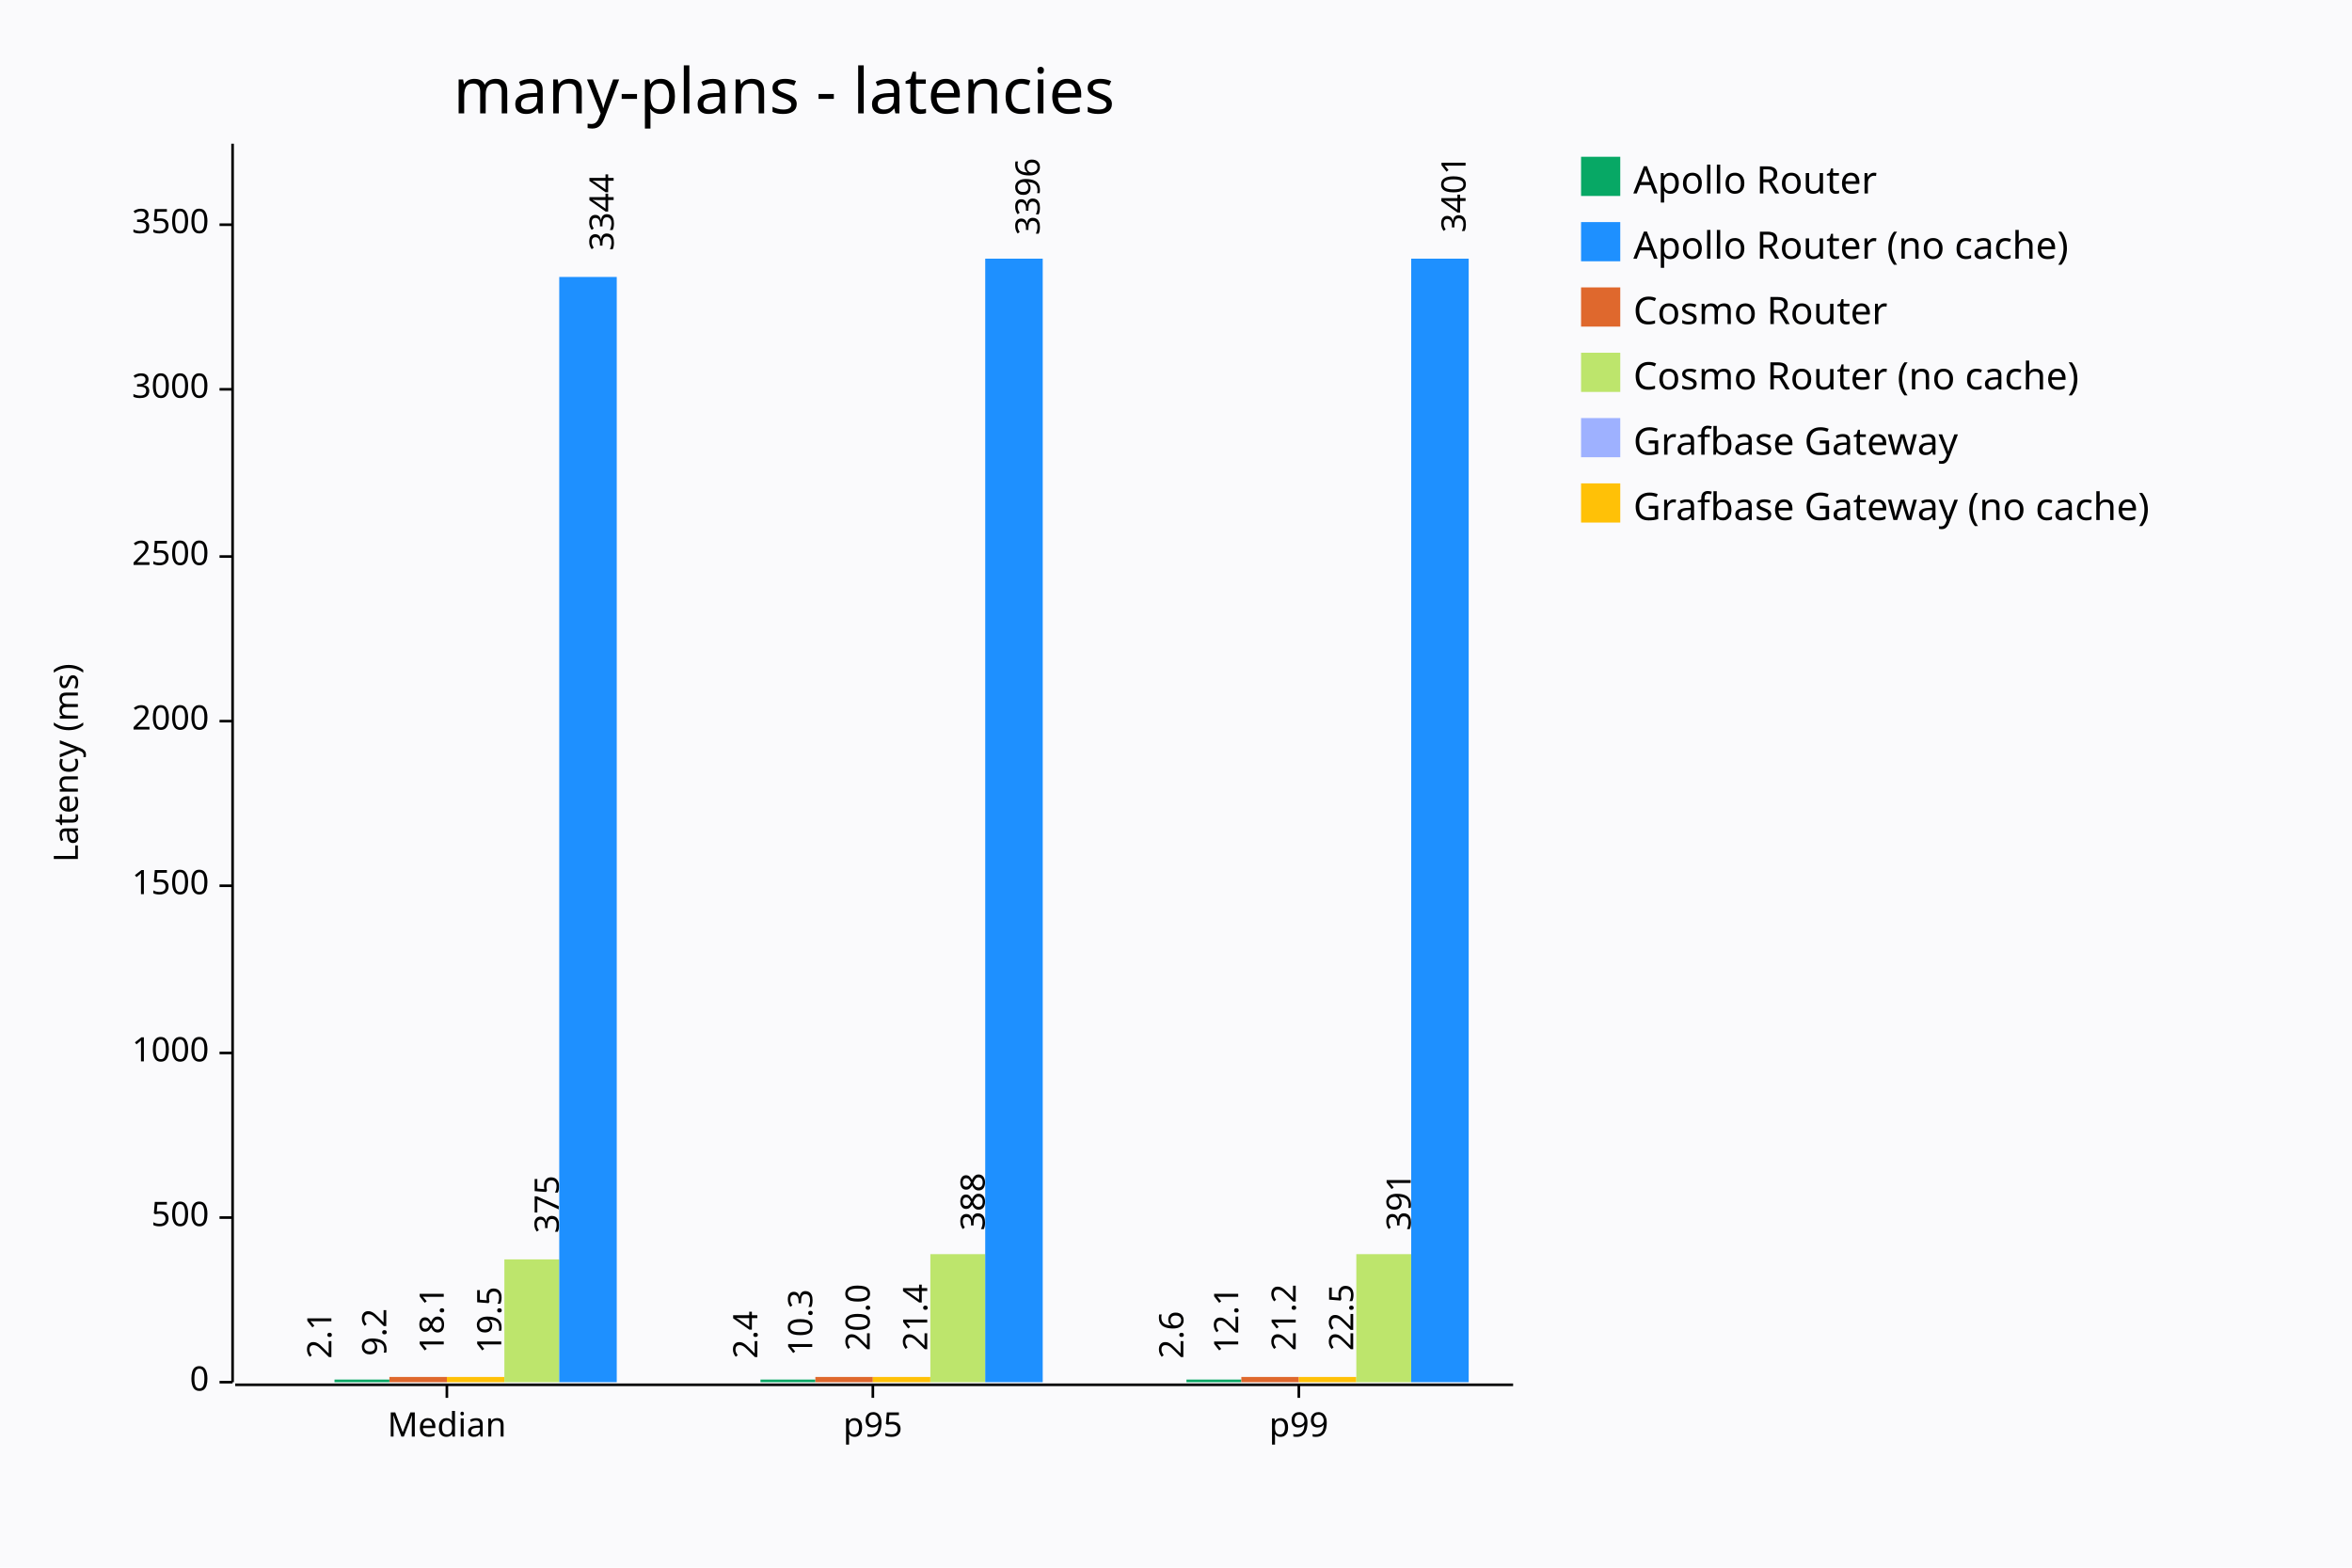
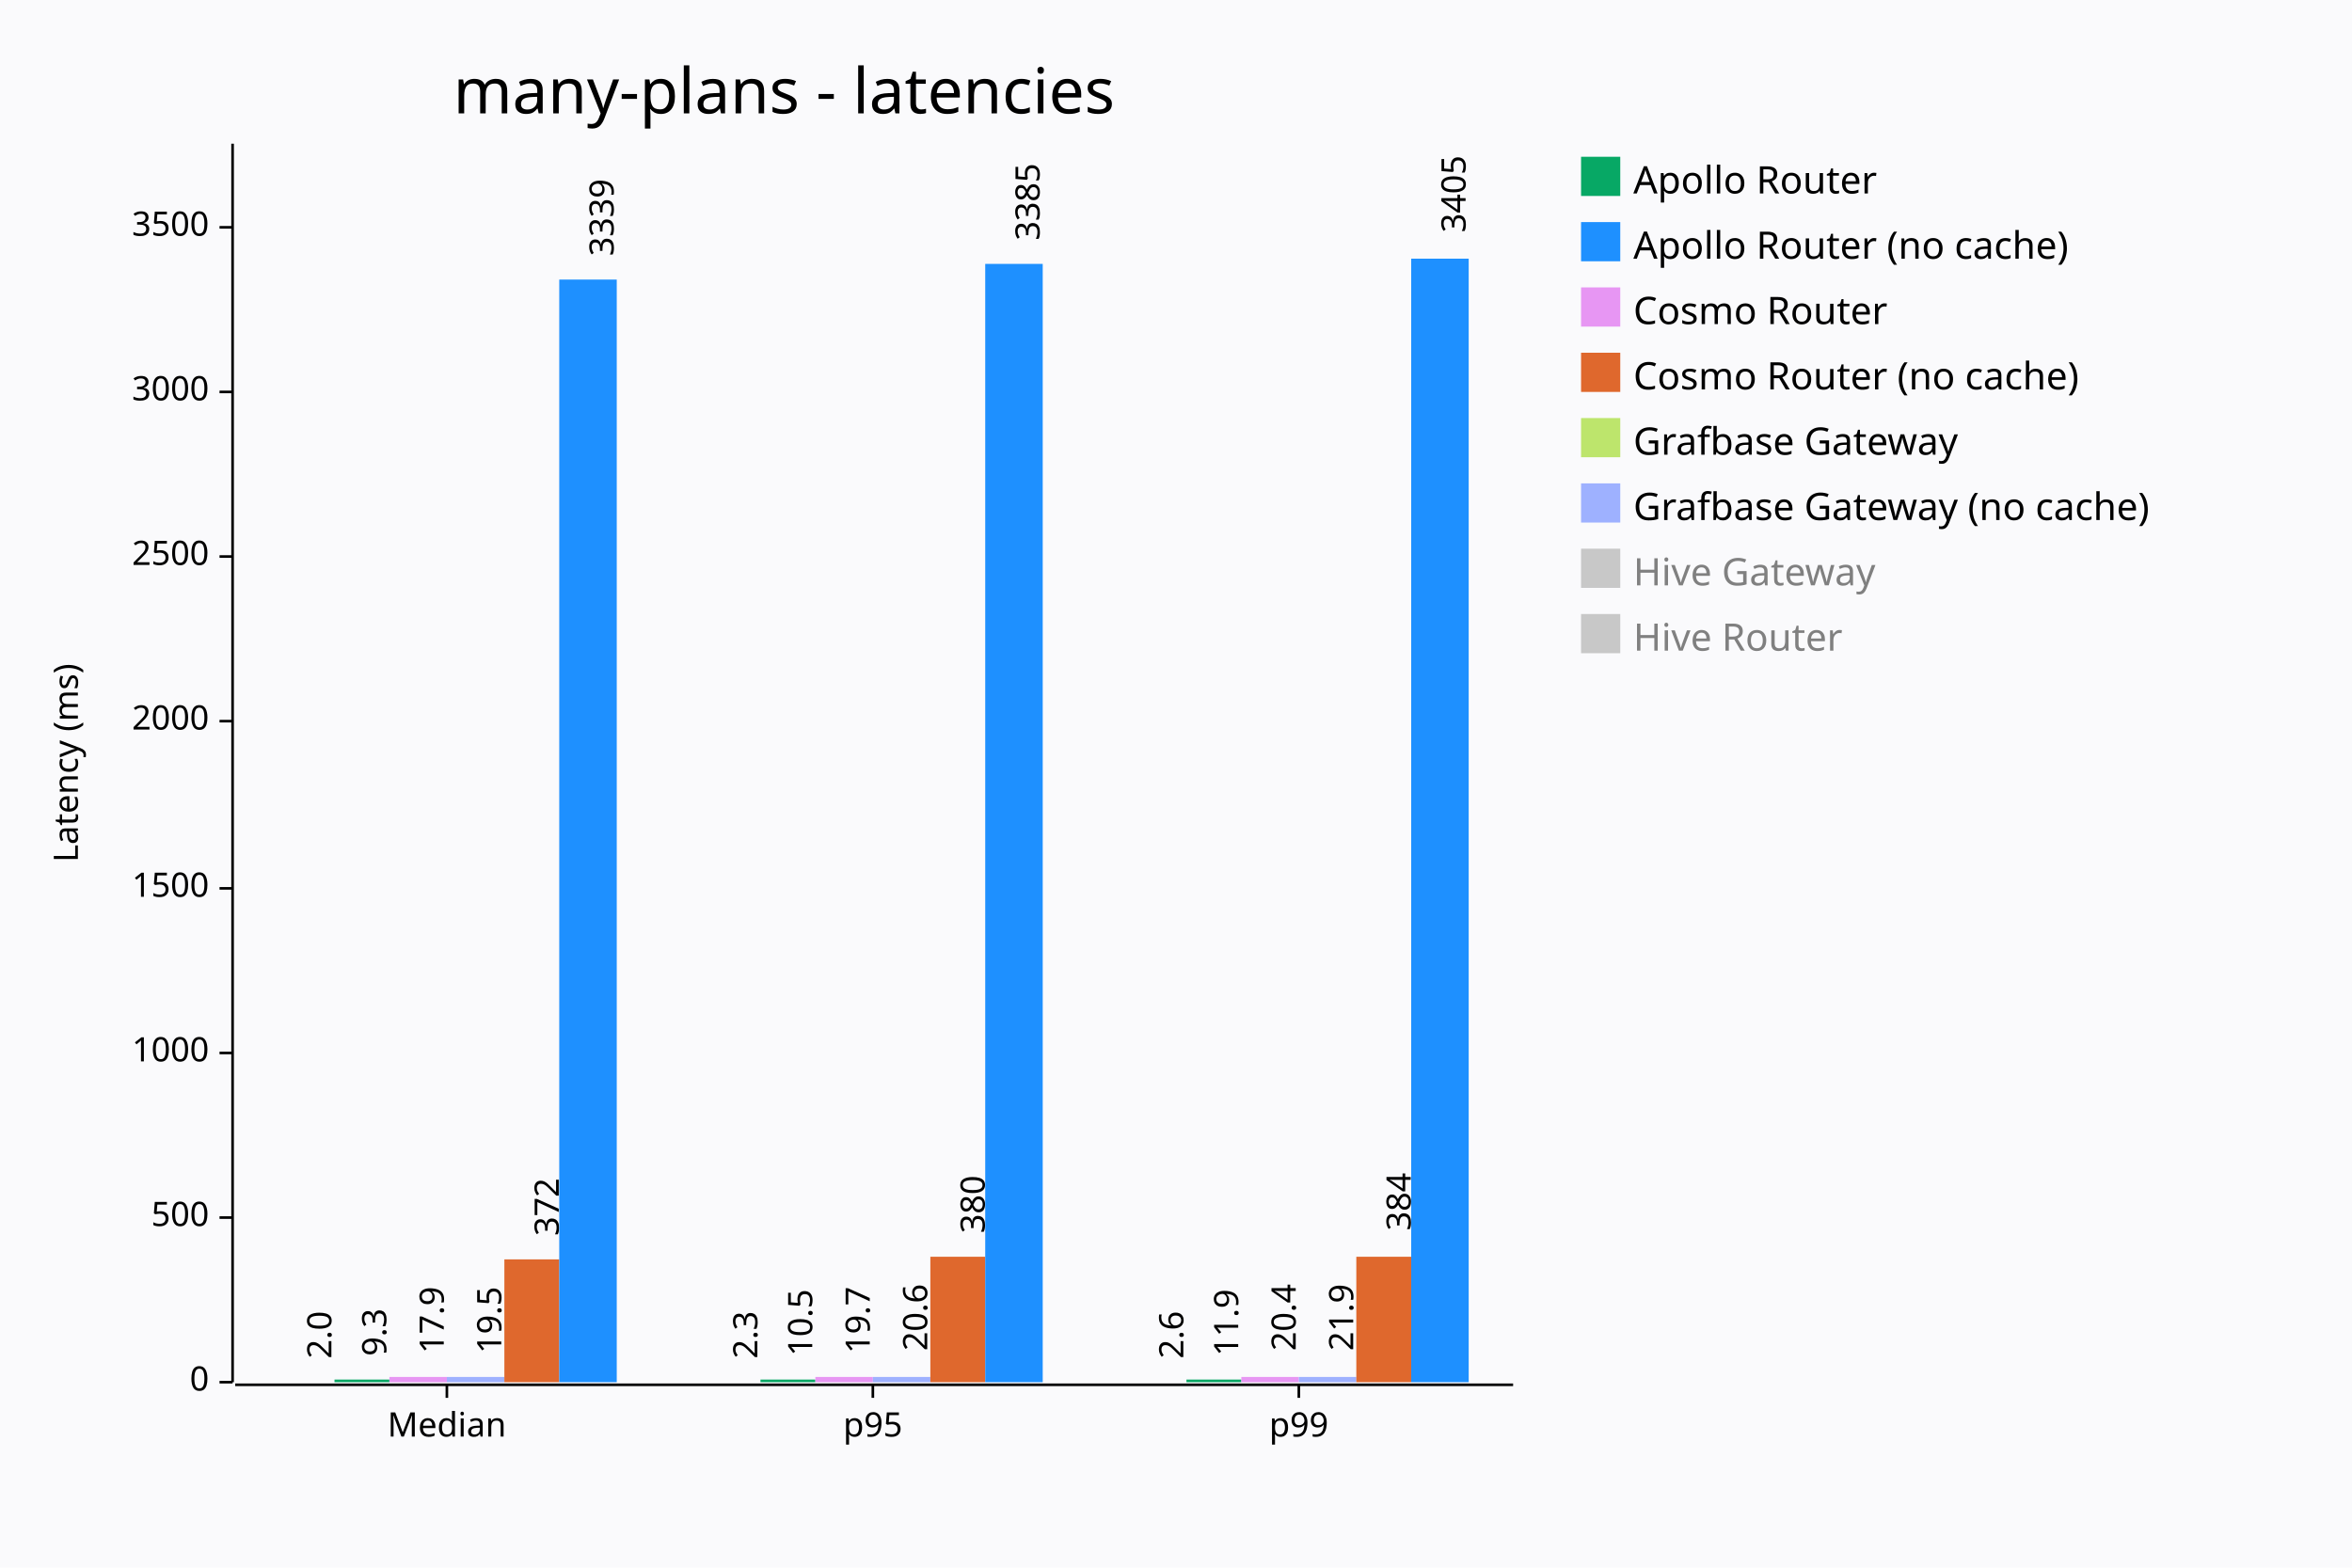
<svg xmlns="http://www.w3.org/2000/svg" width="900" height="600" viewBox="0 0 900 600">
  <rect x="0" y="0" width="900" height="600" opacity="1" fill="#FAFAFC" stroke="none" />
  <text x="300" y="25" dy="0.76em" text-anchor="middle" font-family="sans-serif" font-size="24.194" opacity="1" fill="#000000">
many-plans - latencies
</text>
  <text x="20" y="292" dy="0.76em" text-anchor="middle" font-family="sans-serif" font-size="12.903" opacity="1" fill="#000000" transform="rotate(270, 20, 292)">
Latency (ms)
</text>
  <polyline fill="none" opacity="1" stroke="#000000" stroke-width="1" points="89,55 89,529 " />
  <text x="80" y="529" dy="0.5ex" text-anchor="end" font-family="sans-serif" font-size="12.903" opacity="1" fill="#000000">
0
</text>
  <polyline fill="none" opacity="1" stroke="#000000" stroke-width="1" points="84,529 89,529 " />
  <text x="80" y="466" dy="0.5ex" text-anchor="end" font-family="sans-serif" font-size="12.903" opacity="1" fill="#000000">
500
</text>
  <polyline fill="none" opacity="1" stroke="#000000" stroke-width="1" points="84,466 89,466 " />
  <text x="80" y="403" dy="0.5ex" text-anchor="end" font-family="sans-serif" font-size="12.903" opacity="1" fill="#000000">
1000
</text>
  <polyline fill="none" opacity="1" stroke="#000000" stroke-width="1" points="84,403 89,403 " />
-   <text x="80" y="339" dy="0.5ex" text-anchor="end" font-family="sans-serif" font-size="12.903" opacity="1" fill="#000000">
+   <text x="80" y="340" dy="0.5ex" text-anchor="end" font-family="sans-serif" font-size="12.903" opacity="1" fill="#000000">
1500
</text>
-   <polyline fill="none" opacity="1" stroke="#000000" stroke-width="1" points="84,339 89,339 " />
+   <polyline fill="none" opacity="1" stroke="#000000" stroke-width="1" points="84,340 89,340 " />
  <text x="80" y="276" dy="0.5ex" text-anchor="end" font-family="sans-serif" font-size="12.903" opacity="1" fill="#000000">
2000
</text>
  <polyline fill="none" opacity="1" stroke="#000000" stroke-width="1" points="84,276 89,276 " />
  <text x="80" y="213" dy="0.5ex" text-anchor="end" font-family="sans-serif" font-size="12.903" opacity="1" fill="#000000">
2500
</text>
  <polyline fill="none" opacity="1" stroke="#000000" stroke-width="1" points="84,213 89,213 " />
-   <text x="80" y="149" dy="0.5ex" text-anchor="end" font-family="sans-serif" font-size="12.903" opacity="1" fill="#000000">
+   <text x="80" y="150" dy="0.5ex" text-anchor="end" font-family="sans-serif" font-size="12.903" opacity="1" fill="#000000">
3000
</text>
-   <polyline fill="none" opacity="1" stroke="#000000" stroke-width="1" points="84,149 89,149 " />
-   <text x="80" y="86" dy="0.5ex" text-anchor="end" font-family="sans-serif" font-size="12.903" opacity="1" fill="#000000">
+   <polyline fill="none" opacity="1" stroke="#000000" stroke-width="1" points="84,150 89,150 " />
+   <text x="80" y="87" dy="0.5ex" text-anchor="end" font-family="sans-serif" font-size="12.903" opacity="1" fill="#000000">
3500
</text>
-   <polyline fill="none" opacity="1" stroke="#000000" stroke-width="1" points="84,86 89,86 " />
+   <polyline fill="none" opacity="1" stroke="#000000" stroke-width="1" points="84,87 89,87 " />
  <polyline fill="none" opacity="1" stroke="#000000" stroke-width="1" points="90,530 579,530 " />
  <text x="171" y="540" dy="0.76em" text-anchor="middle" font-family="sans-serif" font-size="12.903" opacity="1" fill="#000000">
Median
</text>
  <polyline fill="none" opacity="1" stroke="#000000" stroke-width="1" points="171,530 171,535 " />
  <text x="334" y="540" dy="0.76em" text-anchor="middle" font-family="sans-serif" font-size="12.903" opacity="1" fill="#000000">
p95
</text>
  <polyline fill="none" opacity="1" stroke="#000000" stroke-width="1" points="334,530 334,535 " />
  <text x="497" y="540" dy="0.76em" text-anchor="middle" font-family="sans-serif" font-size="12.903" opacity="1" fill="#000000">
p99
</text>
  <polyline fill="none" opacity="1" stroke="#000000" stroke-width="1" points="497,530 497,535 " />
-   <rect x="106" y="529" width="22" height="0" opacity="1" fill="#9EB1FF" stroke="none" />
-   <rect x="269" y="529" width="22" height="0" opacity="1" fill="#9EB1FF" stroke="none" />
-   <rect x="432" y="529" width="22" height="0" opacity="1" fill="#9EB1FF" stroke="none" />
+   <rect x="106" y="529" width="22" height="0" opacity="1" fill="#BDE56C" stroke="none" />
+   <rect x="269" y="529" width="22" height="0" opacity="1" fill="#BDE56C" stroke="none" />
+   <rect x="432" y="529" width="22" height="0" opacity="1" fill="#BDE56C" stroke="none" />
  <text x="117" y="520" dy="0.76em" text-anchor="start" font-family="sans-serif" font-size="12.903" opacity="1" fill="#000000" transform="rotate(270, 117, 520)">
- 2.1
+ 2.0
</text>
  <text x="280" y="520" dy="0.76em" text-anchor="start" font-family="sans-serif" font-size="12.903" opacity="1" fill="#000000" transform="rotate(270, 280, 520)">
- 2.4
+ 2.3
</text>
  <text x="443" y="520" dy="0.76em" text-anchor="start" font-family="sans-serif" font-size="12.903" opacity="1" fill="#000000" transform="rotate(270, 443, 520)">
2.6
</text>
  <rect x="128" y="528" width="21" height="1" opacity="1" fill="#07A865" stroke="none" />
  <rect x="291" y="528" width="21" height="1" opacity="1" fill="#07A865" stroke="none" />
  <rect x="454" y="528" width="21" height="1" opacity="1" fill="#07A865" stroke="none" />
  <text x="138" y="519" dy="0.76em" text-anchor="start" font-family="sans-serif" font-size="12.903" opacity="1" fill="#000000" transform="rotate(270, 138, 519)">
- 9.2
+ 9.3
</text>
  <text x="301" y="519" dy="0.76em" text-anchor="start" font-family="sans-serif" font-size="12.903" opacity="1" fill="#000000" transform="rotate(270, 301, 519)">
- 10.3
+ 10.5
</text>
-   <text x="464" y="518" dy="0.76em" text-anchor="start" font-family="sans-serif" font-size="12.903" opacity="1" fill="#000000" transform="rotate(270, 464, 518)">
- 12.1
+   <text x="464" y="519" dy="0.76em" text-anchor="start" font-family="sans-serif" font-size="12.903" opacity="1" fill="#000000" transform="rotate(270, 464, 519)">
+ 11.9
</text>
-   <rect x="149" y="527" width="22" height="2" opacity="1" fill="#DF682D" stroke="none" />
-   <rect x="312" y="527" width="22" height="2" opacity="1" fill="#DF682D" stroke="none" />
-   <rect x="475" y="527" width="22" height="2" opacity="1" fill="#DF682D" stroke="none" />
+   <rect x="149" y="527" width="22" height="2" opacity="1" fill="#E796F3" stroke="none" />
+   <rect x="312" y="527" width="22" height="2" opacity="1" fill="#E796F3" stroke="none" />
+   <rect x="475" y="527" width="22" height="2" opacity="1" fill="#E796F3" stroke="none" />
  <text x="160" y="518" dy="0.76em" text-anchor="start" font-family="sans-serif" font-size="12.903" opacity="1" fill="#000000" transform="rotate(270, 160, 518)">
- 18.1
+ 17.9
</text>
-   <text x="323" y="517" dy="0.76em" text-anchor="start" font-family="sans-serif" font-size="12.903" opacity="1" fill="#000000" transform="rotate(270, 323, 517)">
- 20.0
+   <text x="323" y="518" dy="0.76em" text-anchor="start" font-family="sans-serif" font-size="12.903" opacity="1" fill="#000000" transform="rotate(270, 323, 518)">
+ 19.7
</text>
  <text x="486" y="517" dy="0.76em" text-anchor="start" font-family="sans-serif" font-size="12.903" opacity="1" fill="#000000" transform="rotate(270, 486, 517)">
- 21.2
+ 20.4
</text>
-   <rect x="171" y="527" width="22" height="2" opacity="1" fill="#FFC107" stroke="none" />
-   <rect x="334" y="527" width="22" height="2" opacity="1" fill="#FFC107" stroke="none" />
-   <rect x="497" y="527" width="22" height="2" opacity="1" fill="#FFC107" stroke="none" />
+   <rect x="171" y="527" width="22" height="2" opacity="1" fill="#9EB1FF" stroke="none" />
+   <rect x="334" y="527" width="22" height="2" opacity="1" fill="#9EB1FF" stroke="none" />
+   <rect x="497" y="527" width="22" height="2" opacity="1" fill="#9EB1FF" stroke="none" />
  <text x="182" y="518" dy="0.76em" text-anchor="start" font-family="sans-serif" font-size="12.903" opacity="1" fill="#000000" transform="rotate(270, 182, 518)">
19.5
</text>
  <text x="345" y="517" dy="0.76em" text-anchor="start" font-family="sans-serif" font-size="12.903" opacity="1" fill="#000000" transform="rotate(270, 345, 517)">
- 21.4
+ 20.6
</text>
  <text x="508" y="517" dy="0.76em" text-anchor="start" font-family="sans-serif" font-size="12.903" opacity="1" fill="#000000" transform="rotate(270, 508, 517)">
- 22.5
+ 21.9
</text>
-   <rect x="193" y="482" width="21" height="47" opacity="1" fill="#BDE56C" stroke="none" />
-   <rect x="356" y="480" width="21" height="49" opacity="1" fill="#BDE56C" stroke="none" />
-   <rect x="519" y="480" width="21" height="49" opacity="1" fill="#BDE56C" stroke="none" />
-   <text x="204" y="472" dy="0.76em" text-anchor="start" font-family="sans-serif" font-size="12.903" opacity="1" fill="#000000" transform="rotate(270, 204, 472)">
- 375
+   <rect x="193" y="482" width="21" height="47" opacity="1" fill="#DF682D" stroke="none" />
+   <rect x="356" y="481" width="21" height="48" opacity="1" fill="#DF682D" stroke="none" />
+   <rect x="519" y="481" width="21" height="48" opacity="1" fill="#DF682D" stroke="none" />
+   <text x="204" y="473" dy="0.76em" text-anchor="start" font-family="sans-serif" font-size="12.903" opacity="1" fill="#000000" transform="rotate(270, 204, 473)">
+ 372
</text>
-   <text x="367" y="471" dy="0.76em" text-anchor="start" font-family="sans-serif" font-size="12.903" opacity="1" fill="#000000" transform="rotate(270, 367, 471)">
- 388
+   <text x="367" y="472" dy="0.76em" text-anchor="start" font-family="sans-serif" font-size="12.903" opacity="1" fill="#000000" transform="rotate(270, 367, 472)">
+ 380
</text>
  <text x="530" y="471" dy="0.76em" text-anchor="start" font-family="sans-serif" font-size="12.903" opacity="1" fill="#000000" transform="rotate(270, 530, 471)">
- 391
+ 384
</text>
-   <rect x="214" y="106" width="22" height="423" opacity="1" fill="#1E90FF" stroke="none" />
-   <rect x="377" y="99" width="22" height="430" opacity="1" fill="#1E90FF" stroke="none" />
+   <rect x="214" y="107" width="22" height="422" opacity="1" fill="#1E90FF" stroke="none" />
+   <rect x="377" y="101" width="22" height="428" opacity="1" fill="#1E90FF" stroke="none" />
  <rect x="540" y="99" width="22" height="430" opacity="1" fill="#1E90FF" stroke="none" />
-   <text x="225" y="96" dy="0.76em" text-anchor="start" font-family="sans-serif" font-size="12.903" opacity="1" fill="#000000" transform="rotate(270, 225, 96)">
- 3344
+   <text x="225" y="98" dy="0.76em" text-anchor="start" font-family="sans-serif" font-size="12.903" opacity="1" fill="#000000" transform="rotate(270, 225, 98)">
+ 3339
</text>
-   <text x="388" y="90" dy="0.76em" text-anchor="start" font-family="sans-serif" font-size="12.903" opacity="1" fill="#000000" transform="rotate(270, 388, 90)">
- 3396
+   <text x="388" y="92" dy="0.76em" text-anchor="start" font-family="sans-serif" font-size="12.903" opacity="1" fill="#000000" transform="rotate(270, 388, 92)">
+ 3385
</text>
  <text x="551" y="89" dy="0.76em" text-anchor="start" font-family="sans-serif" font-size="12.903" opacity="1" fill="#000000" transform="rotate(270, 551, 89)">
- 3401
+ 3405
</text>
  <rect x="605" y="60" width="15" height="15" opacity="1" fill="#07A865" stroke="none" />
  <text x="625" y="63" dy="0.76em" text-anchor="start" font-family="sans-serif" font-size="14.516" opacity="1" fill="#000000">
Apollo Router
</text>
  <rect x="605" y="85" width="15" height="15" opacity="1" fill="#1E90FF" stroke="none" />
  <text x="625" y="88" dy="0.76em" text-anchor="start" font-family="sans-serif" font-size="14.516" opacity="1" fill="#000000">
Apollo Router (no cache)
</text>
-   <rect x="605" y="110" width="15" height="15" opacity="1" fill="#DF682D" stroke="none" />
+   <rect x="605" y="110" width="15" height="15" opacity="1" fill="#E796F3" stroke="none" />
  <text x="625" y="113" dy="0.76em" text-anchor="start" font-family="sans-serif" font-size="14.516" opacity="1" fill="#000000">
Cosmo Router
</text>
-   <rect x="605" y="135" width="15" height="15" opacity="1" fill="#BDE56C" stroke="none" />
+   <rect x="605" y="135" width="15" height="15" opacity="1" fill="#DF682D" stroke="none" />
  <text x="625" y="138" dy="0.76em" text-anchor="start" font-family="sans-serif" font-size="14.516" opacity="1" fill="#000000">
Cosmo Router (no cache)
</text>
-   <rect x="605" y="160" width="15" height="15" opacity="1" fill="#9EB1FF" stroke="none" />
+   <rect x="605" y="160" width="15" height="15" opacity="1" fill="#BDE56C" stroke="none" />
  <text x="625" y="163" dy="0.76em" text-anchor="start" font-family="sans-serif" font-size="14.516" opacity="1" fill="#000000">
Grafbase Gateway
</text>
-   <rect x="605" y="185" width="15" height="15" opacity="1" fill="#FFC107" stroke="none" />
+   <rect x="605" y="185" width="15" height="15" opacity="1" fill="#9EB1FF" stroke="none" />
  <text x="625" y="188" dy="0.76em" text-anchor="start" font-family="sans-serif" font-size="14.516" opacity="1" fill="#000000">
Grafbase Gateway (no cache)
</text>
+   <rect x="605" y="210" width="15" height="15" opacity="1" fill="#C8C8C8" stroke="none" />
+   <text x="625" y="213" dy="0.76em" text-anchor="start" font-family="sans-serif" font-size="14.516" opacity="1" fill="#808080">
+ Hive Gateway
+ </text>
+   <rect x="605" y="235" width="15" height="15" opacity="1" fill="#C8C8C8" stroke="none" />
+   <text x="625" y="238" dy="0.76em" text-anchor="start" font-family="sans-serif" font-size="14.516" opacity="1" fill="#808080">
+ Hive Router
+ </text>
</svg>
